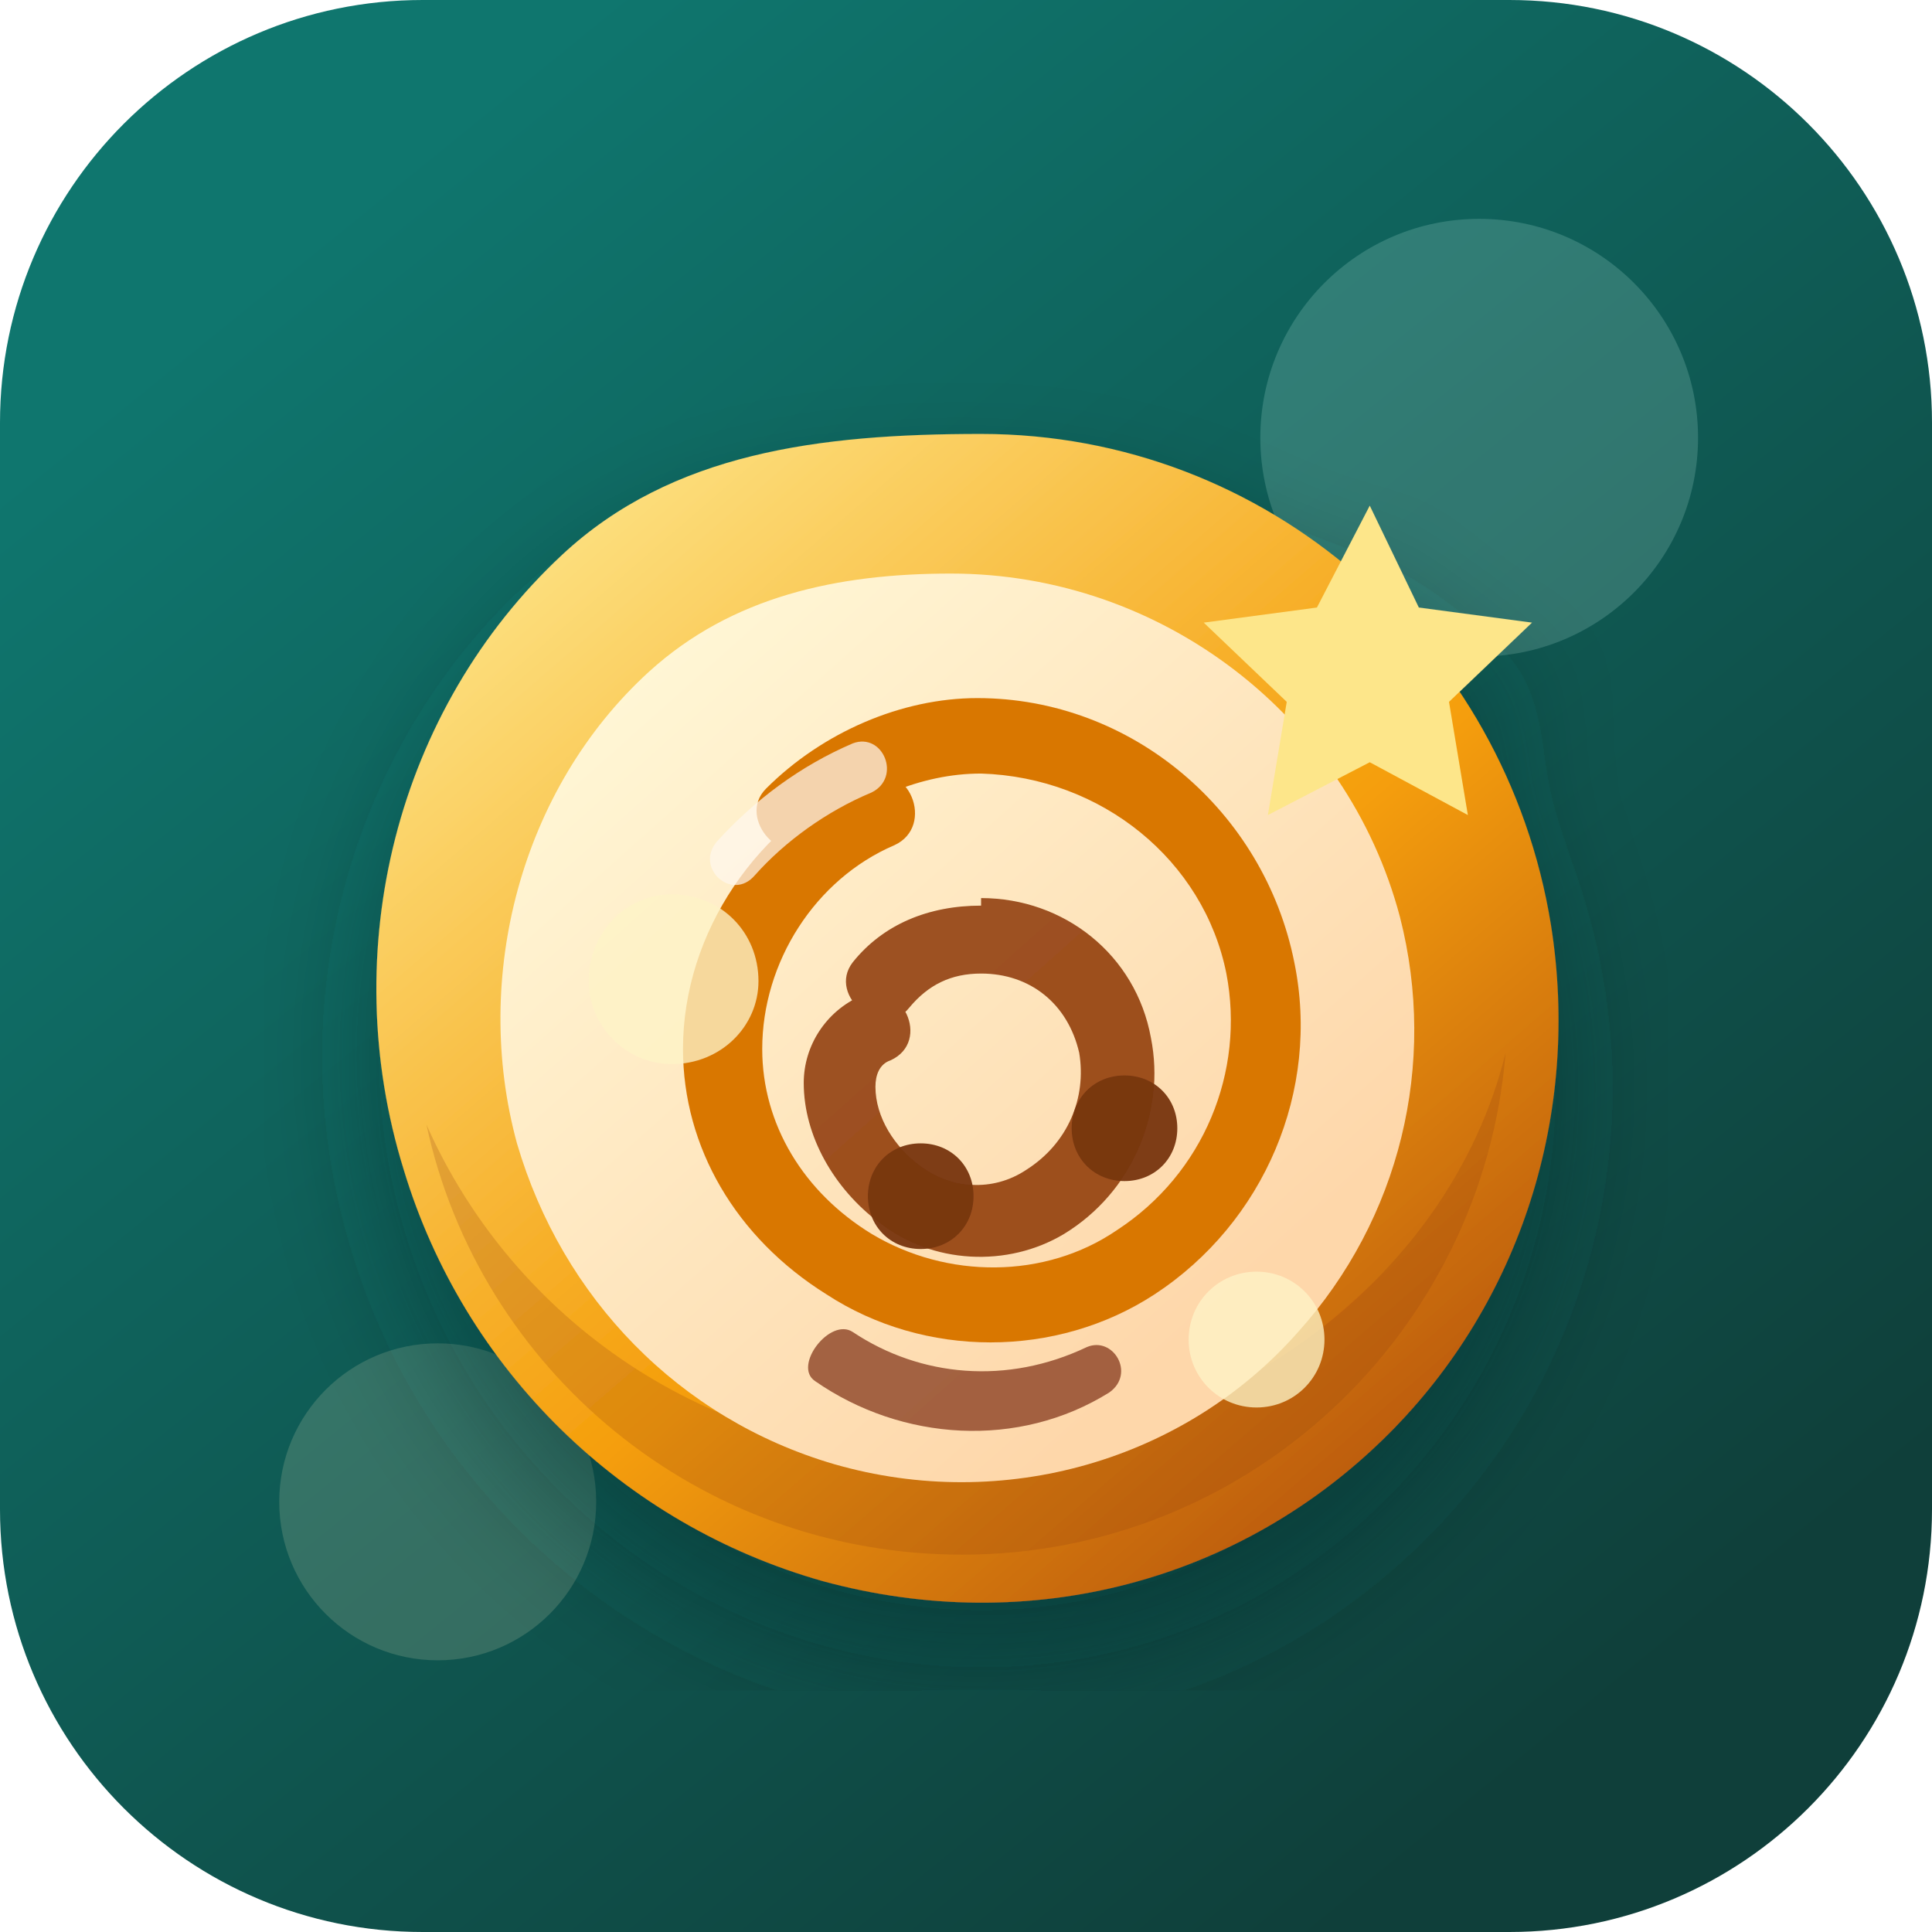
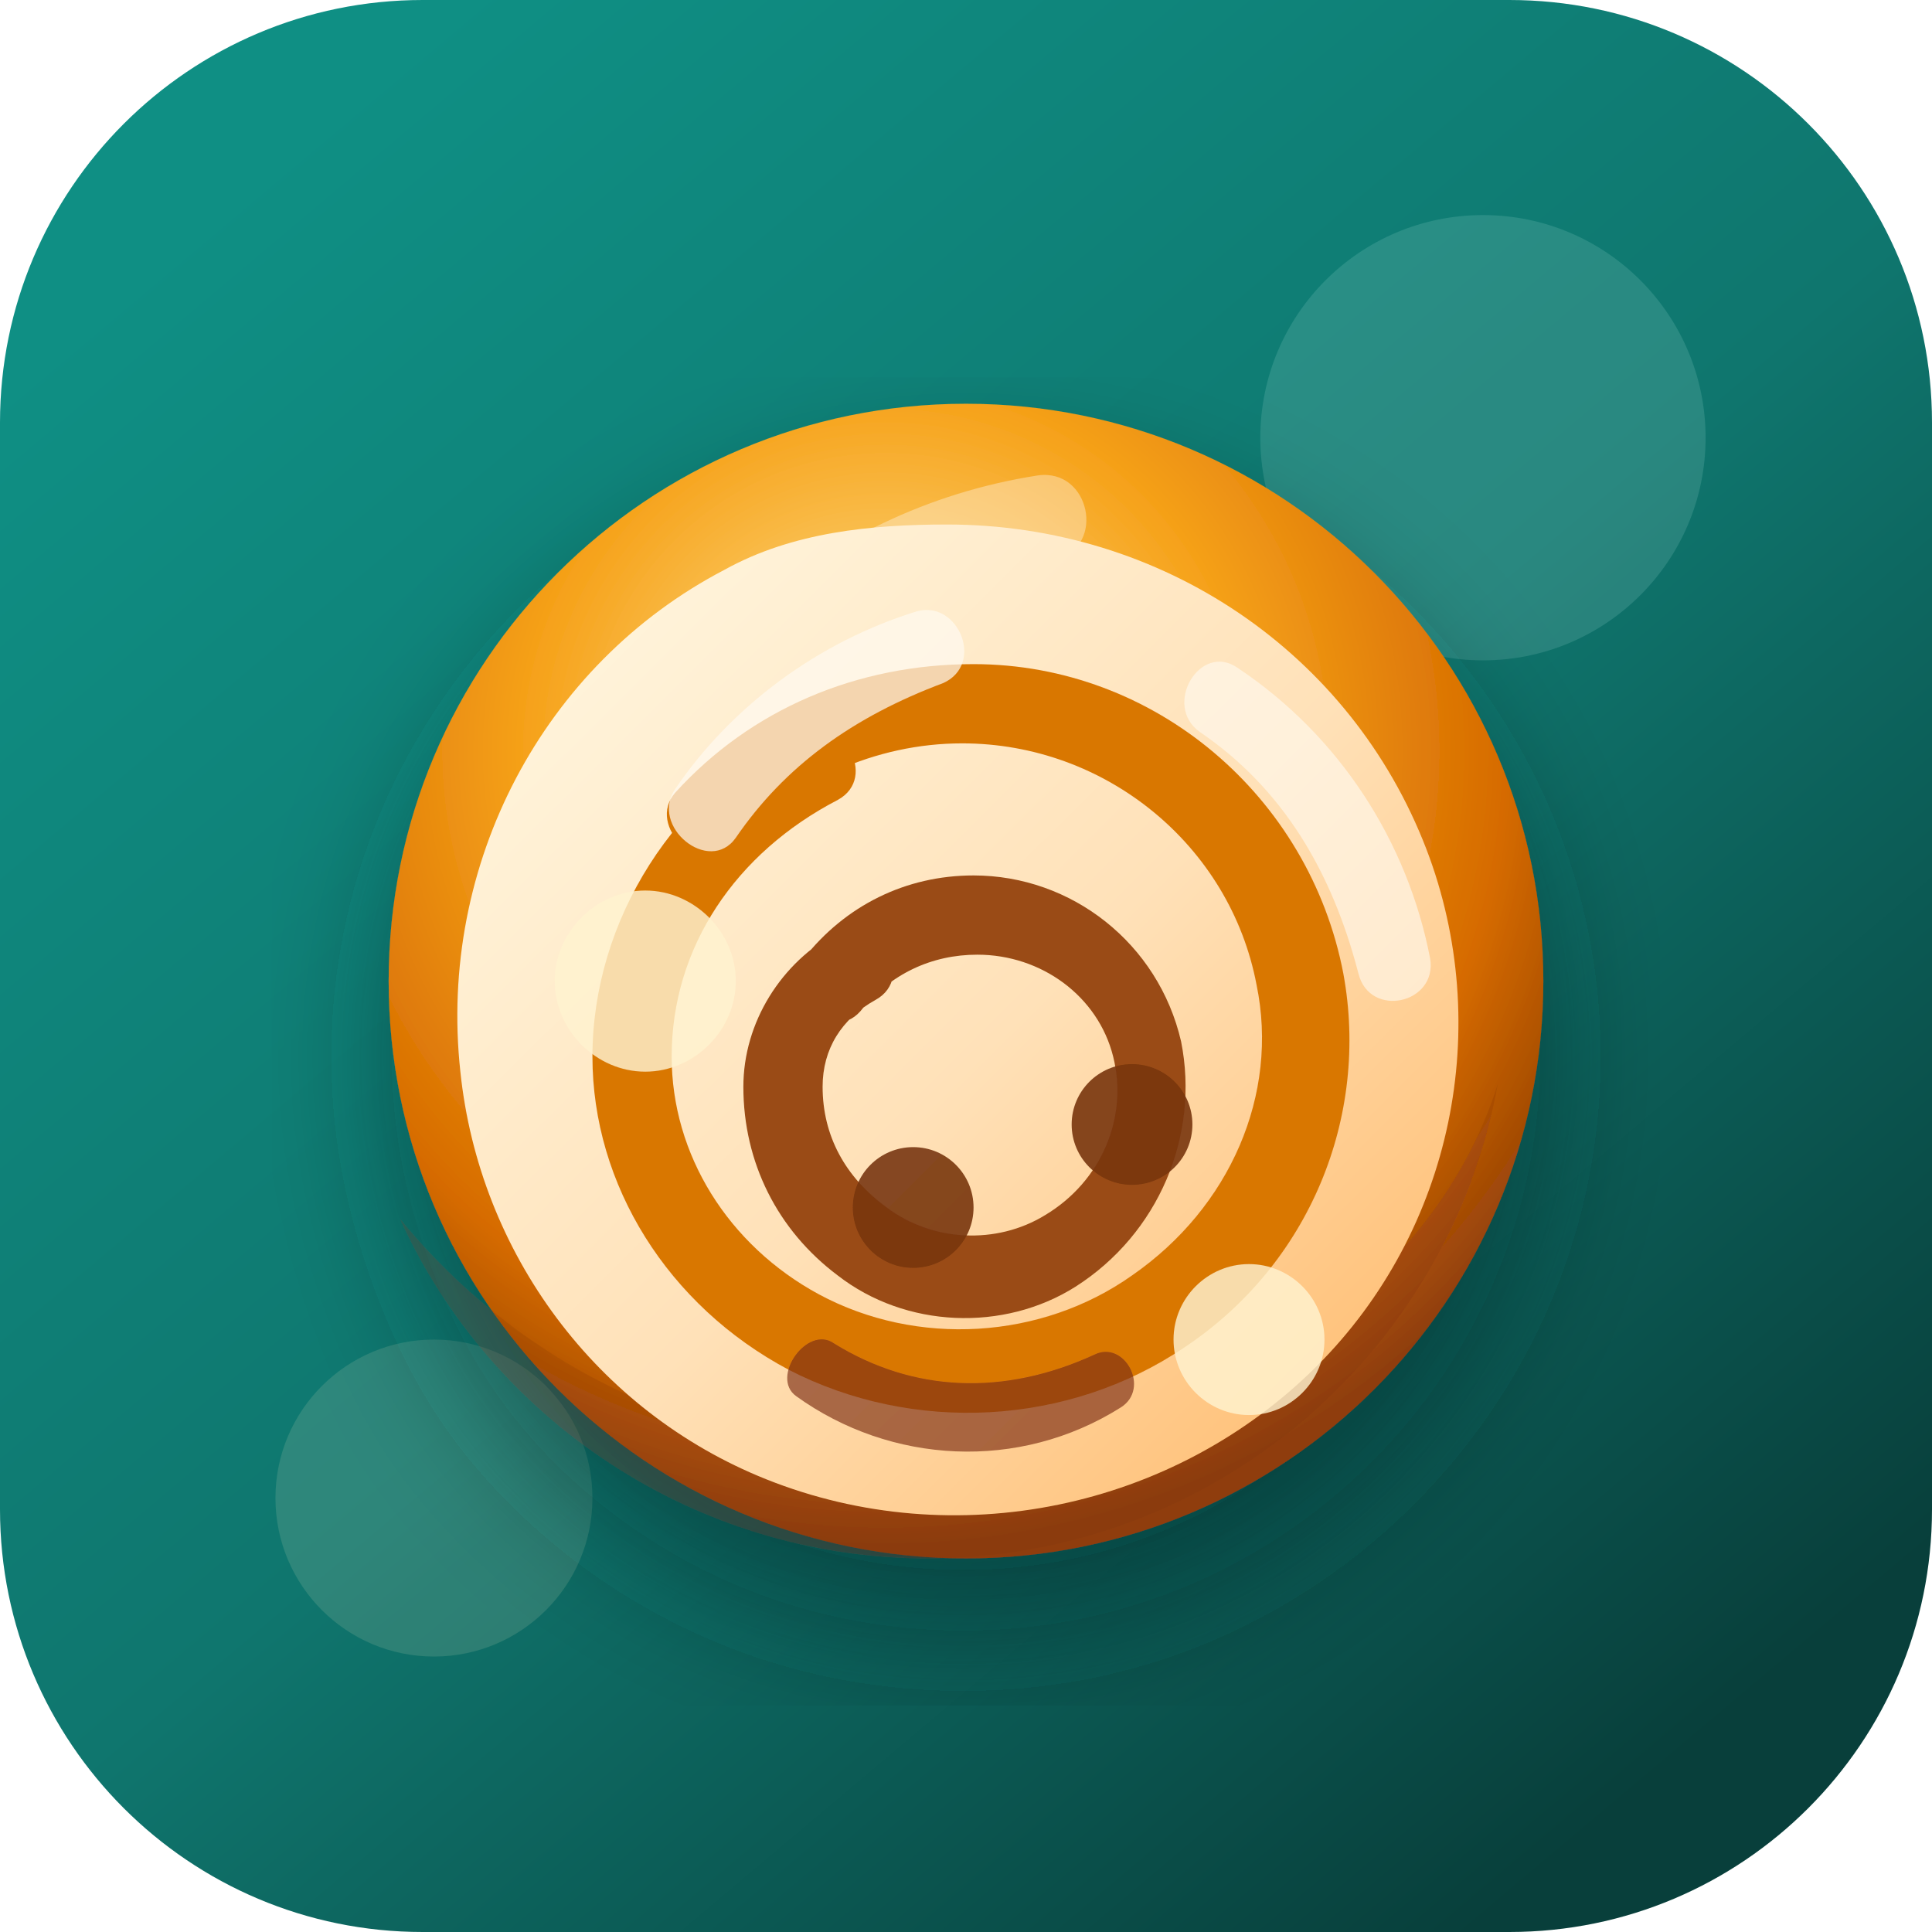
<svg xmlns="http://www.w3.org/2000/svg" viewBox="0 0 512 512" role="img" aria-label="ПроПлюшка">
  <defs>
-     <linearGradient id="bg" x1="92" y1="54" x2="420" y2="458" gradientUnits="userSpaceOnUse">
-       <stop offset="0" stop-color="#0f766e" />
-       <stop offset="1" stop-color="#0f3f3a" />
+     <linearGradient id="bg" x1="74" y1="40" x2="438" y2="472" gradientUnits="userSpaceOnUse">
+       <stop offset="0" stop-color="#0f8f84" />
+       <stop offset=".52" stop-color="#0f766e" />
+       <stop offset="1" stop-color="#083f3b" />
    </linearGradient>
-     <linearGradient id="bun" x1="138" y1="123" x2="379" y2="402" gradientUnits="userSpaceOnUse">
-       <stop offset="0" stop-color="#fde68a" />
-       <stop offset=".58" stop-color="#f59e0b" />
-       <stop offset="1" stop-color="#b45309" />
+     <radialGradient id="bun" cx="43%" cy="30%" r="69%">
+       <stop offset="0" stop-color="#ffe89b" />
+       <stop offset=".45" stop-color="#f6a21a" />
+       <stop offset=".78" stop-color="#d66b00" />
+       <stop offset="1" stop-color="#8f3e09" />
+     </radialGradient>
+     <linearGradient id="glaze" x1="157" y1="141" x2="376" y2="361" gradientUnits="userSpaceOnUse">
+       <stop offset="0" stop-color="#fff6df" />
+       <stop offset=".55" stop-color="#ffe1b8" />
+       <stop offset="1" stop-color="#ffbf75" />
    </linearGradient>
-     <linearGradient id="cream" x1="181" y1="158" x2="338" y2="334" gradientUnits="userSpaceOnUse">
-       <stop offset="0" stop-color="#fff7d6" />
-       <stop offset="1" stop-color="#fed7aa" />
-     </linearGradient>
-     <filter id="shadow" x="70" y="82" width="372" height="366" color-interpolation-filters="sRGB" filterUnits="userSpaceOnUse">
-       <feDropShadow dx="0" dy="18" stdDeviation="16" flood-color="#042f2e" flood-opacity=".38" />
+     <filter id="soft-shadow" x="72" y="80" width="368" height="372" color-interpolation-filters="sRGB" filterUnits="userSpaceOnUse">
+       <feDropShadow dx="0" dy="20" stdDeviation="17" flood-color="#042f2e" flood-opacity=".45" />
    </filter>
  </defs>
  <rect width="512" height="512" rx="112" fill="url(#bg)" />
-   <circle cx="392" cy="116" r="58" fill="#ccfbf1" opacity=".18" />
-   <circle cx="116" cy="398" r="42" fill="#fef3c7" opacity=".16" />
-   <g filter="url(#shadow)">
-     <path fill="url(#bun)" d="M260 115c76 0 139 56 151 130 8 50-8 100-43 135-39 39-95 54-150 39-53-15-95-56-111-109-18-58-2-122 42-163 29-27 68-32 111-32Z" />
-     <path fill="#92400e" opacity=".22" d="M399 279c-6 74-68 133-144 133-70 0-128-49-142-114 23 52 75 88 135 88 74 0 136-46 151-107Z" />
-     <path fill="url(#cream)" d="M252 152c56 0 105 38 119 91 10 39 0 80-27 110-30 34-78 48-123 35-41-12-72-44-84-85-12-44 1-94 35-125 22-20 50-26 80-26Z" />
-     <path fill="#d97706" d="M259 185c41 0 76 30 84 70 7 34-8 69-37 88-26 17-61 17-87 0-24-15-38-39-38-65 0-31 20-60 48-72 12-5 19 13 8 18-21 9-35 31-35 54 0 20 11 38 29 49 20 12 46 12 65-1 23-15 34-42 29-68-6-30-33-52-65-53-16 0-32 7-44 18-8 8-21-6-13-14 15-15 36-24 56-24Z" />
-     <path fill="#92400e" opacity=".9" d="M260 238c22 0 41 15 45 37 4 20-5 41-23 52-15 9-35 8-49-3-12-9-20-23-20-37 0-10 6-19 15-23 11-5 19 12 8 17-3 1-4 4-4 7 0 8 5 16 12 21 8 6 19 7 28 1 11-7 16-19 14-31-3-13-13-21-26-21-8 0-14 3-19 9-7 9-22-3-15-12 8-10 20-15 34-15Z" />
-     <path fill="#78350f" d="M244 303c8 0 14 6 14 14s-6 14-14 14-14-6-14-14 6-14 14-14Zm54-18c8 0 14 6 14 14s-6 14-14 14-14-6-14-14 6-14 14-14Z" opacity=".95" />
-     <path fill="#7c2d12" d="M226 353c18 12 41 14 62 4 7-3 13 7 6 12-24 15-55 13-78-3-6-4 4-17 10-13Z" opacity=".7" />
-     <path fill="#fff7ed" d="M190 223c10-11 22-20 36-26 8-3 13 9 5 13-12 5-23 13-31 22-6 7-16-2-10-9Z" opacity=".72" />
-     <path fill="#fde68a" d="m363 134 13 27 30 4-22 21 5 30-26-14-27 14 5-30-22-21 30-4 14-27Z" />
-     <path fill="#fef3c7" d="M178 282c-12 0-22-10-22-22 0-13 10-23 22-23 13 0 23 10 23 23 0 12-10 22-23 22Zm155 91c-10 0-18-8-18-18s8-18 18-18 18 8 18 18-8 18-18 18Z" opacity=".78" />
+   <circle cx="393" cy="116" r="59" fill="#ccfbf1" opacity=".14" />
+   <circle cx="115" cy="397" r="42" fill="#fef3c7" opacity=".13" />
+   <g filter="url(#soft-shadow)">
+     <circle cx="256" cy="260" r="153" fill="url(#bun)" />
+     <path fill="#7c2d12" opacity=".18" d="M397 287c-13 72-76 126-151 126-62 0-116-37-140-90 31 38 78 62 132 62 76 0 141-40 159-98Z" />
+     <path fill="#fff7ed" opacity=".38" d="M155 233c16-56 62-98 120-107 14-2 18 19 5 22-52 11-88 42-107 89-5 12-21 8-18-4Z" />
+     <path fill="url(#glaze)" d="M251 139c57 0 107 34 127 86 18 47 7 101-29 137-38 38-96 50-146 30-45-18-76-60-81-108-6-55 22-108 70-133 18-10 39-12 59-12Z" />
+     <path fill="#d97706" d="M258 176c48 0 89 35 98 82 7 38-9 77-42 99-31 21-72 23-105 6-32-17-52-49-52-83 0-36 22-71 55-86 11-5 21 12 10 18-27 14-44 39-44 68 0 26 15 50 39 63 26 14 59 12 83-5 26-18 39-48 33-77-7-37-40-64-78-64-23 0-45 10-61 27-8 9-23-5-15-14 20-22 48-34 79-34Z" />
+     <path fill="#9a4c14" d="M258 232c26 0 49 18 55 44 5 25-6 51-28 65-19 12-45 11-63-3-16-12-25-30-25-50 0-17 10-33 25-41 11-6 21 12 10 18-9 5-14 13-14 23 0 13 6 24 17 32 12 9 29 10 42 2 15-9 22-26 18-42-4-16-19-27-36-27-12 0-23 5-31 15-8 9-23-4-15-14 11-14 27-22 45-22Z" />
+     <path fill="#fffaf0" opacity=".72" d="M179 209c15-22 38-39 64-47 11-3 18 14 7 19-24 9-42 22-55 41-7 10-23-3-16-13Z" />
+     <path fill="#fffaf0" opacity=".62" d="M328 177c27 18 45 46 51 77 2 12-16 16-19 4-7-27-20-49-42-64-10-7 0-24 10-17Z" />
+     <path fill="#fff3cf" opacity=".82" d="M171 284c-13 0-24-11-24-24s11-24 24-24 24 11 24 24-11 24-24 24Zm160 91c-11 0-20-9-20-20s9-20 20-20 20 9 20 20-9 20-20 20Z" />
+     <path fill="#78350f" opacity=".9" d="M242 304a16 16 0 1 1 0 32 16 16 0 0 1 0-32Zm58-22a16 16 0 1 1 0 32 16 16 0 0 1 0-32Z" />
+     <path fill="#7c2d12" opacity=".66" d="M221 356c21 13 45 14 69 3 8-4 15 9 7 14-27 17-61 15-86-3-7-5 3-19 10-14Z" />
  </g>
</svg>
